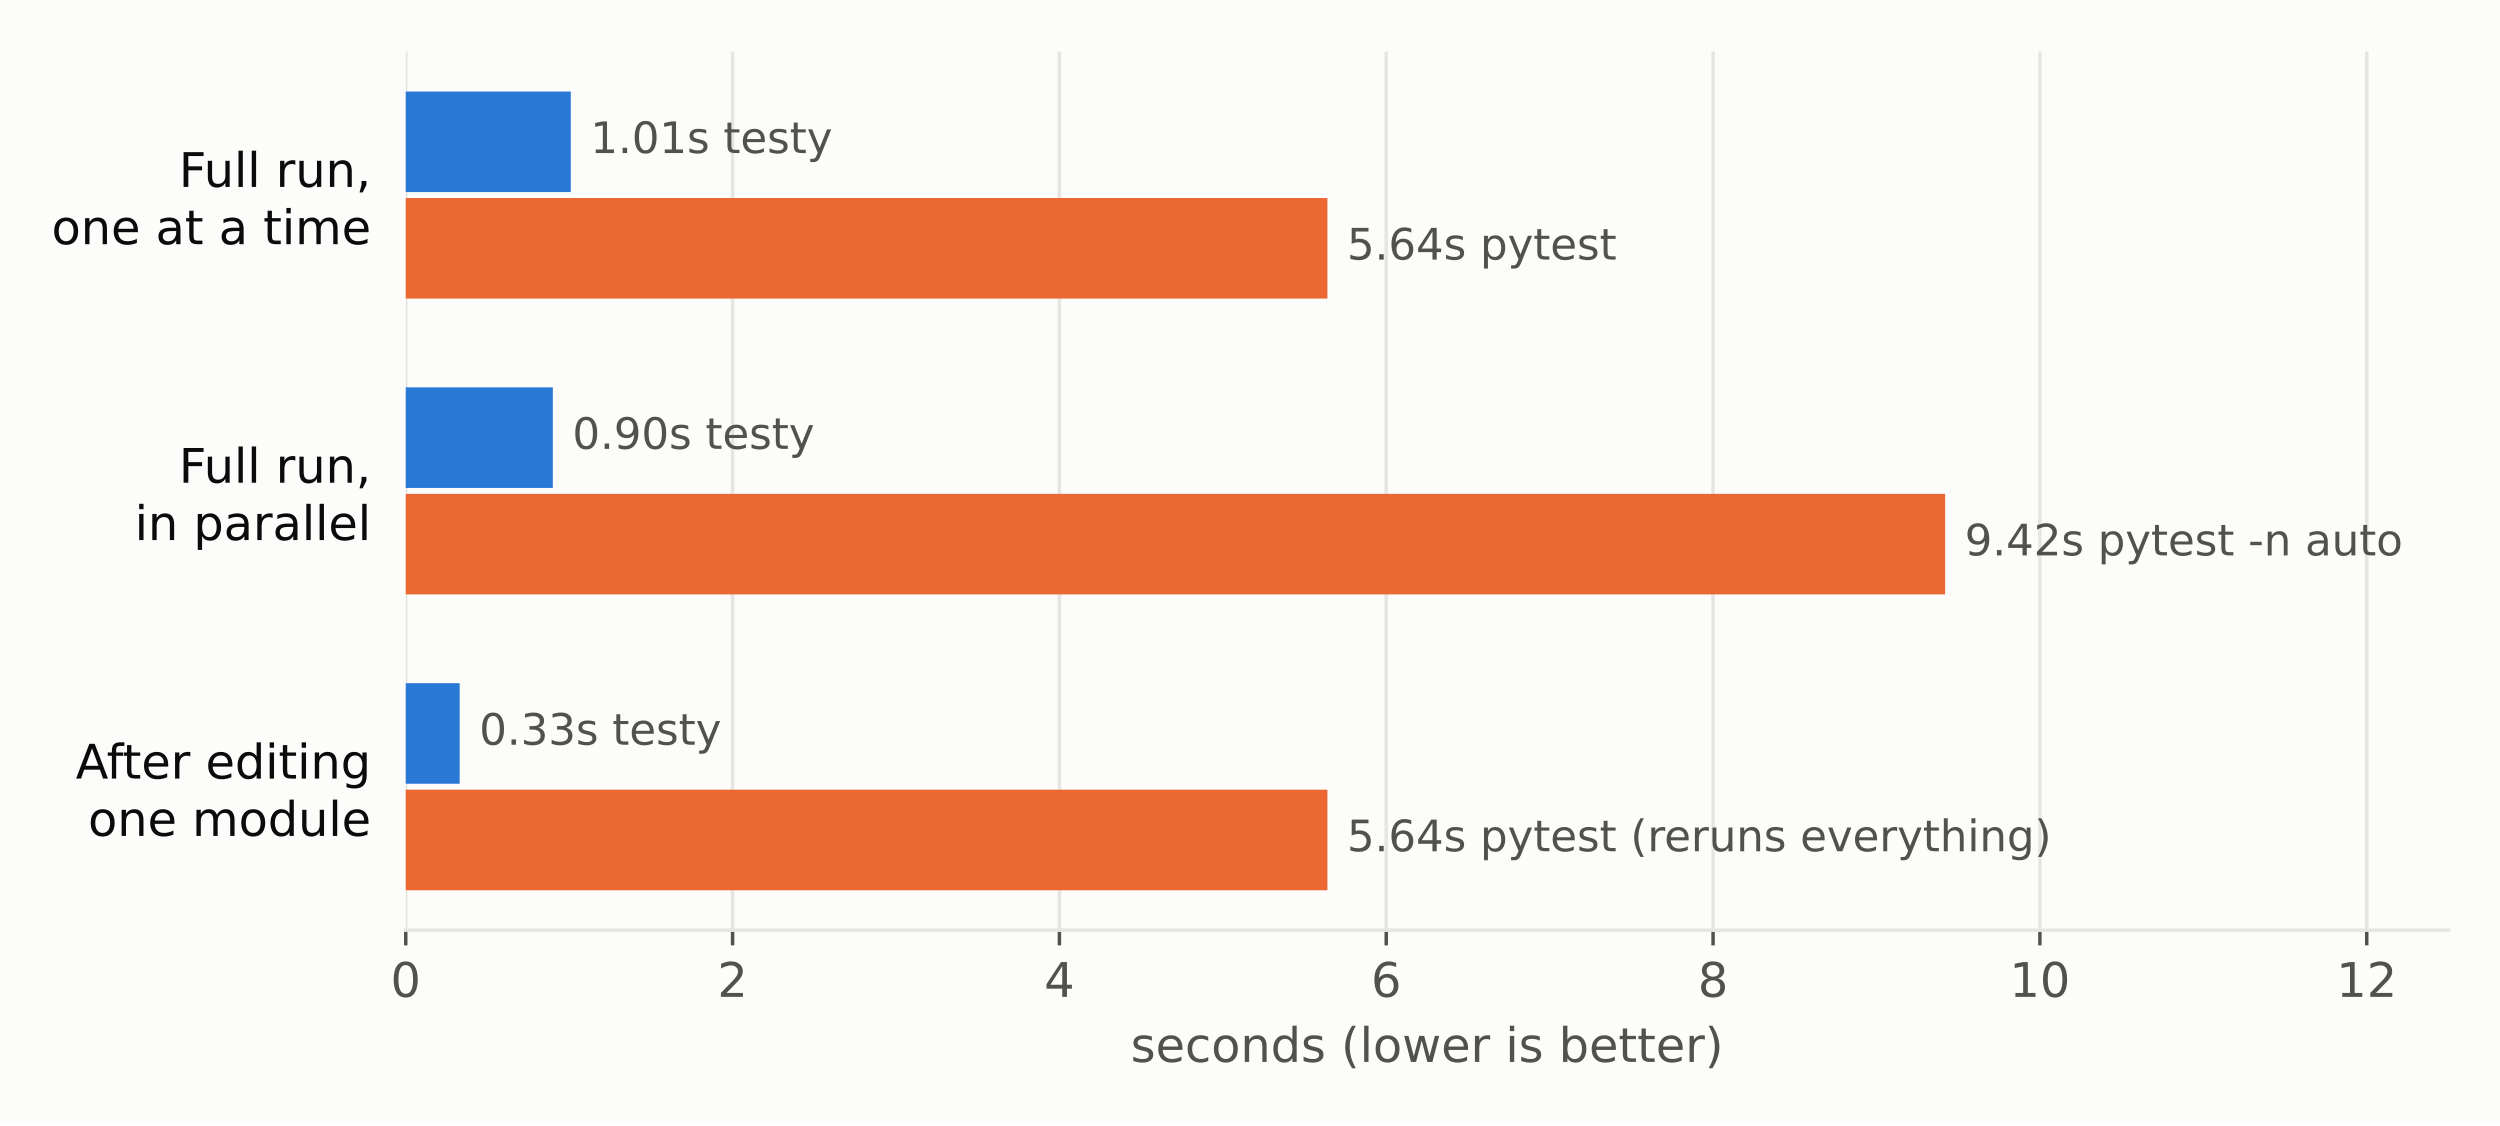
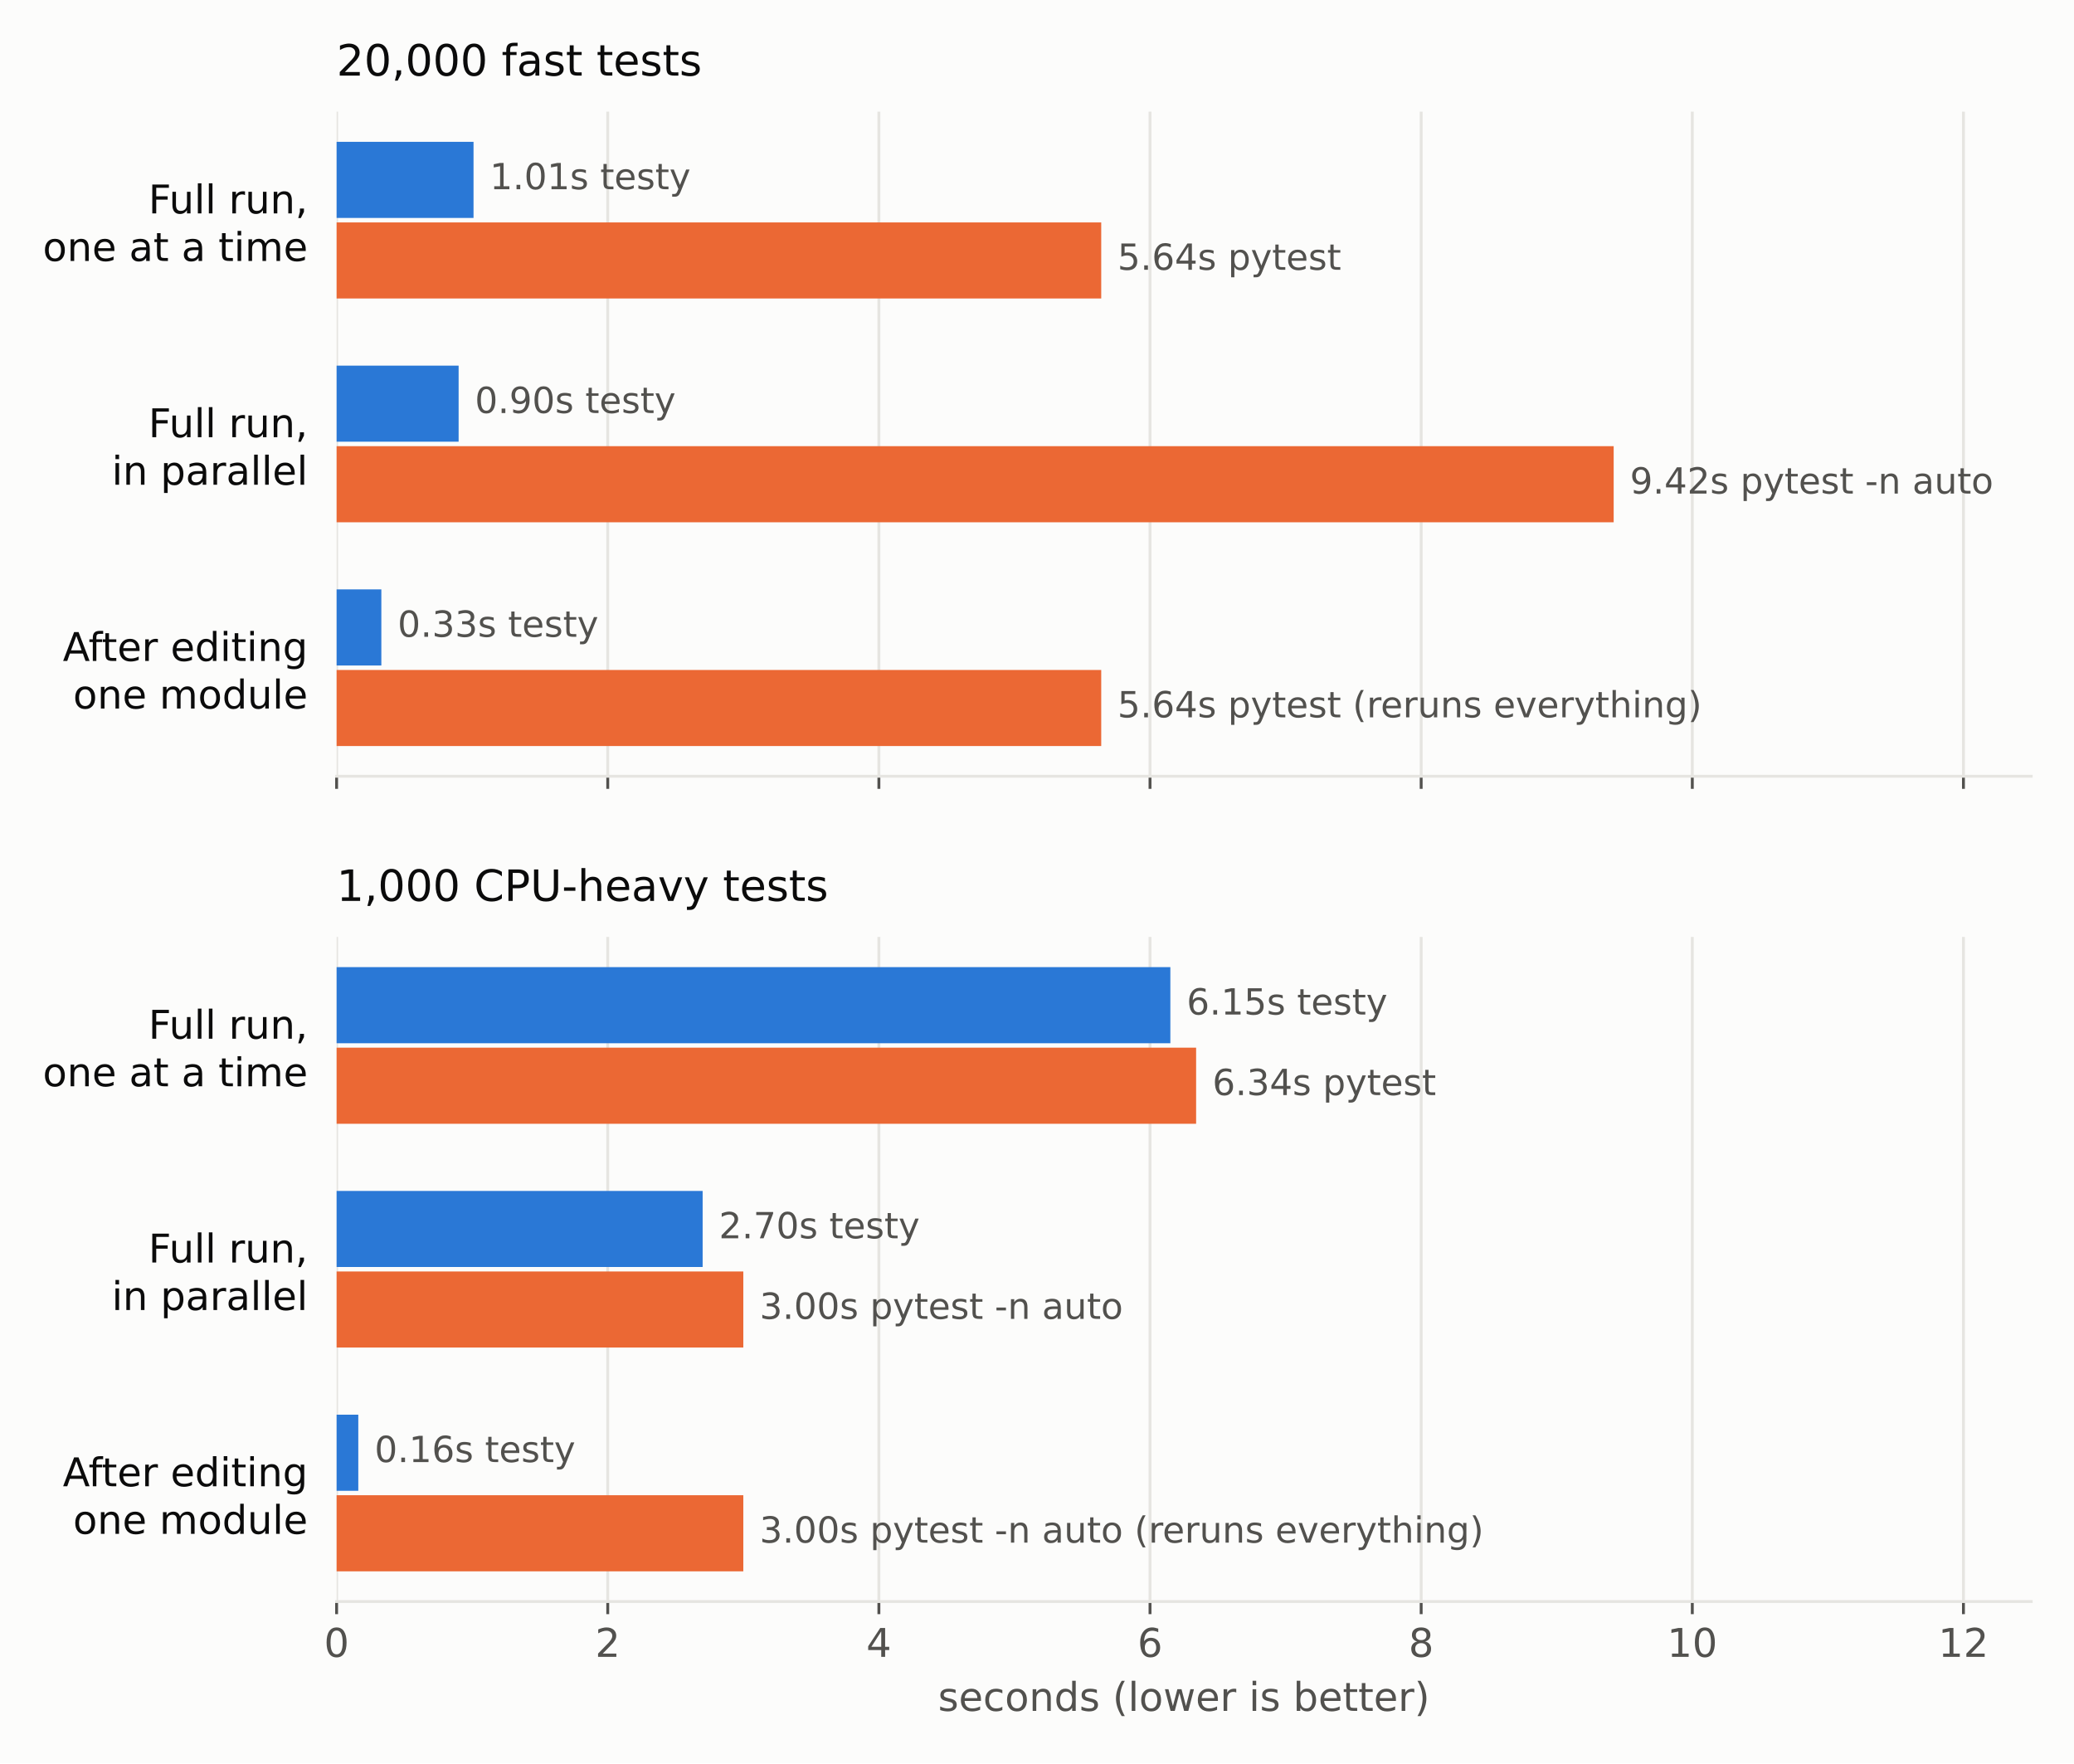
- <svg xmlns="http://www.w3.org/2000/svg" xmlns:xlink="http://www.w3.org/1999/xlink" width="576pt" height="259.2pt" viewBox="0 0 576 259.2" version="1.1">
+ <svg xmlns="http://www.w3.org/2000/svg" xmlns:xlink="http://www.w3.org/1999/xlink" width="576pt" height="489.6pt" viewBox="0 0 576 489.6" version="1.1">
  <defs>
    <style type="text/css">*{stroke-linejoin: round; stroke-linecap: butt}</style>
  </defs>
  <g id="figure_1">
    <g id="patch_1">
-       <path d="M 0 259.2  L 576 259.2  L 576 0  L 0 0  z " style="fill: #fcfcfb" />
+       <path d="M 0 489.6  L 576 489.6  L 576 0  L 0 0  z " style="fill: #fcfcfb" />
    </g>
    <g id="axes_1">
      <g id="patch_2">
-         <path d="M 93.484 214.319  L 564.12 214.319  L 564.12 11.88  L 93.484 11.88  z " style="fill: #fcfcfb" />
+         <path d="M 93.484 215.55  L 564.12 215.55  L 564.12 30.998  L 93.484 30.998  z " style="fill: #fcfcfb" />
      </g>
      <g id="matplotlib.axis_1">
        <g id="xtick_1">
          <g id="line2d_1">
-             <path d="M 93.484 214.319  L 93.484 11.88  " clip-path="url(#p03f38c679a)" style="fill: none; stroke: #e6e5e1; stroke-width: 0.8; stroke-linecap: square" />
+             <path d="M 93.484 215.55  L 93.484 30.998  " clip-path="url(#pca1f3cc551)" style="fill: none; stroke: #e6e5e1; stroke-width: 0.8; stroke-linecap: square" />
          </g>
          <g id="line2d_2">
            <defs>
-               <path id="m126271c0c3" d="M 0 0  L 0 3.5  " style="stroke: #52514e; stroke-width: 0.8" />
+               <path id="m3e92bf2416" d="M 0 0  L 0 3.5  " style="stroke: #52514e; stroke-width: 0.8" />
            </defs>
            <g>
-               <use xlink:href="#m126271c0c3" x="93.484" y="214.319" style="fill: #52514e; stroke: #52514e; stroke-width: 0.8" />
-             </g>
-           </g>
-           <g id="text_1">
-             <text style="font-size: 11px; font-family: 'DejaVu Sans', 'Bitstream Vera Sans', 'Computer Modern Sans Serif', 'Lucida Grande', 'Verdana', 'Geneva', 'Lucid', 'Arial', 'Helvetica', 'Avant Garde', sans-serif; text-anchor: middle; fill: #52514e" x="93.484" y="229.677" transform="rotate(-0 93.48375 229.6766)">0</text>
+               <use xlink:href="#m3e92bf2416" x="93.484" y="215.55" style="fill: #52514e; stroke: #52514e; stroke-width: 0.8" />
+             </g>
          </g>
        </g>
        <g id="xtick_2">
          <g id="line2d_3">
-             <path d="M 168.786 214.319  L 168.786 11.88  " clip-path="url(#p03f38c679a)" style="fill: none; stroke: #e6e5e1; stroke-width: 0.8; stroke-linecap: square" />
+             <path d="M 168.786 215.55  L 168.786 30.998  " clip-path="url(#pca1f3cc551)" style="fill: none; stroke: #e6e5e1; stroke-width: 0.8; stroke-linecap: square" />
          </g>
          <g id="line2d_4">
            <g>
-               <use xlink:href="#m126271c0c3" x="168.786" y="214.319" style="fill: #52514e; stroke: #52514e; stroke-width: 0.8" />
-             </g>
-           </g>
-           <g id="text_2">
-             <text style="font-size: 11px; font-family: 'DejaVu Sans', 'Bitstream Vera Sans', 'Computer Modern Sans Serif', 'Lucida Grande', 'Verdana', 'Geneva', 'Lucid', 'Arial', 'Helvetica', 'Avant Garde', sans-serif; text-anchor: middle; fill: #52514e" x="168.786" y="229.677" transform="rotate(-0 168.7856 229.6766)">2</text>
+               <use xlink:href="#m3e92bf2416" x="168.786" y="215.55" style="fill: #52514e; stroke: #52514e; stroke-width: 0.8" />
+             </g>
          </g>
        </g>
        <g id="xtick_3">
          <g id="line2d_5">
-             <path d="M 244.087 214.319  L 244.087 11.88  " clip-path="url(#p03f38c679a)" style="fill: none; stroke: #e6e5e1; stroke-width: 0.8; stroke-linecap: square" />
+             <path d="M 244.087 215.55  L 244.087 30.998  " clip-path="url(#pca1f3cc551)" style="fill: none; stroke: #e6e5e1; stroke-width: 0.8; stroke-linecap: square" />
          </g>
          <g id="line2d_6">
            <g>
-               <use xlink:href="#m126271c0c3" x="244.087" y="214.319" style="fill: #52514e; stroke: #52514e; stroke-width: 0.8" />
-             </g>
-           </g>
-           <g id="text_3">
-             <text style="font-size: 11px; font-family: 'DejaVu Sans', 'Bitstream Vera Sans', 'Computer Modern Sans Serif', 'Lucida Grande', 'Verdana', 'Geneva', 'Lucid', 'Arial', 'Helvetica', 'Avant Garde', sans-serif; text-anchor: middle; fill: #52514e" x="244.087" y="229.677" transform="rotate(-0 244.0873 229.6766)">4</text>
+               <use xlink:href="#m3e92bf2416" x="244.087" y="215.55" style="fill: #52514e; stroke: #52514e; stroke-width: 0.8" />
+             </g>
          </g>
        </g>
        <g id="xtick_4">
          <g id="line2d_7">
-             <path d="M 319.389 214.319  L 319.389 11.88  " clip-path="url(#p03f38c679a)" style="fill: none; stroke: #e6e5e1; stroke-width: 0.8; stroke-linecap: square" />
+             <path d="M 319.389 215.55  L 319.389 30.998  " clip-path="url(#pca1f3cc551)" style="fill: none; stroke: #e6e5e1; stroke-width: 0.8; stroke-linecap: square" />
          </g>
          <g id="line2d_8">
            <g>
-               <use xlink:href="#m126271c0c3" x="319.389" y="214.319" style="fill: #52514e; stroke: #52514e; stroke-width: 0.8" />
-             </g>
-           </g>
-           <g id="text_4">
-             <text style="font-size: 11px; font-family: 'DejaVu Sans', 'Bitstream Vera Sans', 'Computer Modern Sans Serif', 'Lucida Grande', 'Verdana', 'Geneva', 'Lucid', 'Arial', 'Helvetica', 'Avant Garde', sans-serif; text-anchor: middle; fill: #52514e" x="319.389" y="229.677" transform="rotate(-0 319.3891 229.6766)">6</text>
+               <use xlink:href="#m3e92bf2416" x="319.389" y="215.55" style="fill: #52514e; stroke: #52514e; stroke-width: 0.8" />
+             </g>
          </g>
        </g>
        <g id="xtick_5">
          <g id="line2d_9">
-             <path d="M 394.691 214.319  L 394.691 11.88  " clip-path="url(#p03f38c679a)" style="fill: none; stroke: #e6e5e1; stroke-width: 0.8; stroke-linecap: square" />
+             <path d="M 394.691 215.55  L 394.691 30.998  " clip-path="url(#pca1f3cc551)" style="fill: none; stroke: #e6e5e1; stroke-width: 0.8; stroke-linecap: square" />
          </g>
          <g id="line2d_10">
            <g>
-               <use xlink:href="#m126271c0c3" x="394.691" y="214.319" style="fill: #52514e; stroke: #52514e; stroke-width: 0.8" />
-             </g>
-           </g>
-           <g id="text_5">
-             <text style="font-size: 11px; font-family: 'DejaVu Sans', 'Bitstream Vera Sans', 'Computer Modern Sans Serif', 'Lucida Grande', 'Verdana', 'Geneva', 'Lucid', 'Arial', 'Helvetica', 'Avant Garde', sans-serif; text-anchor: middle; fill: #52514e" x="394.691" y="229.677" transform="rotate(-0 394.6909 229.6766)">8</text>
+               <use xlink:href="#m3e92bf2416" x="394.691" y="215.55" style="fill: #52514e; stroke: #52514e; stroke-width: 0.8" />
+             </g>
          </g>
        </g>
        <g id="xtick_6">
          <g id="line2d_11">
-             <path d="M 469.993 214.319  L 469.993 11.88  " clip-path="url(#p03f38c679a)" style="fill: none; stroke: #e6e5e1; stroke-width: 0.8; stroke-linecap: square" />
+             <path d="M 469.993 215.55  L 469.993 30.998  " clip-path="url(#pca1f3cc551)" style="fill: none; stroke: #e6e5e1; stroke-width: 0.8; stroke-linecap: square" />
          </g>
          <g id="line2d_12">
            <g>
-               <use xlink:href="#m126271c0c3" x="469.993" y="214.319" style="fill: #52514e; stroke: #52514e; stroke-width: 0.8" />
-             </g>
-           </g>
-           <g id="text_6">
-             <text style="font-size: 11px; font-family: 'DejaVu Sans', 'Bitstream Vera Sans', 'Computer Modern Sans Serif', 'Lucida Grande', 'Verdana', 'Geneva', 'Lucid', 'Arial', 'Helvetica', 'Avant Garde', sans-serif; text-anchor: middle; fill: #52514e" x="469.993" y="229.677" transform="rotate(-0 469.9928 229.6766)">10</text>
+               <use xlink:href="#m3e92bf2416" x="469.993" y="215.55" style="fill: #52514e; stroke: #52514e; stroke-width: 0.8" />
+             </g>
          </g>
        </g>
        <g id="xtick_7">
          <g id="line2d_13">
-             <path d="M 545.295 214.319  L 545.295 11.88  " clip-path="url(#p03f38c679a)" style="fill: none; stroke: #e6e5e1; stroke-width: 0.8; stroke-linecap: square" />
+             <path d="M 545.295 215.55  L 545.295 30.998  " clip-path="url(#pca1f3cc551)" style="fill: none; stroke: #e6e5e1; stroke-width: 0.8; stroke-linecap: square" />
          </g>
          <g id="line2d_14">
            <g>
-               <use xlink:href="#m126271c0c3" x="545.295" y="214.319" style="fill: #52514e; stroke: #52514e; stroke-width: 0.8" />
-             </g>
-           </g>
-           <g id="text_7">
-             <text style="font-size: 11px; font-family: 'DejaVu Sans', 'Bitstream Vera Sans', 'Computer Modern Sans Serif', 'Lucida Grande', 'Verdana', 'Geneva', 'Lucid', 'Arial', 'Helvetica', 'Avant Garde', sans-serif; text-anchor: middle; fill: #52514e" x="545.295" y="229.677" transform="rotate(-0 545.2945 229.6766)">12</text>
-           </g>
-         </g>
-         <g id="text_8">
-           <text style="font-size: 11px; font-family: 'DejaVu Sans', 'Bitstream Vera Sans', 'Computer Modern Sans Serif', 'Lucida Grande', 'Verdana', 'Geneva', 'Lucid', 'Arial', 'Helvetica', 'Avant Garde', sans-serif; text-anchor: middle; fill: #52514e" x="328.802" y="244.677" transform="rotate(-0 328.8019 244.6774)">seconds (lower is better)</text>
+               <use xlink:href="#m3e92bf2416" x="545.295" y="215.55" style="fill: #52514e; stroke: #52514e; stroke-width: 0.8" />
+             </g>
+           </g>
        </g>
      </g>
      <g id="matplotlib.axis_2">
        <g id="ytick_1">
          <g id="line2d_15" />
-           <g id="text_9">
-             <text style="font-size: 11px; font-family: 'DejaVu Sans', 'Bitstream Vera Sans', 'Computer Modern Sans Serif', 'Lucida Grande', 'Verdana', 'Geneva', 'Lucid', 'Arial', 'Helvetica', 'Avant Garde', sans-serif; fill: #0b0b0b" transform="translate(41.21906 43.06642)">Full run,</text>
-             <text style="font-size: 11px; font-family: 'DejaVu Sans', 'Bitstream Vera Sans', 'Computer Modern Sans Serif', 'Lucida Grande', 'Verdana', 'Geneva', 'Lucid', 'Arial', 'Helvetica', 'Avant Garde', sans-serif; fill: #0b0b0b" transform="translate(11.88 56.26942)">one at a time</text>
+           <g id="text_1">
+             <text style="font-size: 11px; font-family: 'DejaVu Sans', 'Bitstream Vera Sans', 'Computer Modern Sans Serif', 'Lucida Grande', 'Verdana', 'Geneva', 'Lucid', 'Arial', 'Helvetica', 'Avant Garde', sans-serif; fill: #0b0b0b" transform="translate(41.21906 59.26349)">Full run,</text>
+             <text style="font-size: 11px; font-family: 'DejaVu Sans', 'Bitstream Vera Sans', 'Computer Modern Sans Serif', 'Lucida Grande', 'Verdana', 'Geneva', 'Lucid', 'Arial', 'Helvetica', 'Avant Garde', sans-serif; fill: #0b0b0b" transform="translate(11.88 72.4665)">one at a time</text>
          </g>
        </g>
        <g id="ytick_2">
          <g id="line2d_16" />
-           <g id="text_10">
-             <text style="font-size: 11px; font-family: 'DejaVu Sans', 'Bitstream Vera Sans', 'Computer Modern Sans Serif', 'Lucida Grande', 'Verdana', 'Geneva', 'Lucid', 'Arial', 'Helvetica', 'Avant Garde', sans-serif; fill: #0b0b0b" transform="translate(41.21906 111.2277)">Full run,</text>
-             <text style="font-size: 11px; font-family: 'DejaVu Sans', 'Bitstream Vera Sans', 'Computer Modern Sans Serif', 'Lucida Grande', 'Verdana', 'Geneva', 'Lucid', 'Arial', 'Helvetica', 'Avant Garde', sans-serif; fill: #0b0b0b" transform="translate(31.03719 124.4308)">in parallel</text>
+           <g id="text_2">
+             <text style="font-size: 11px; font-family: 'DejaVu Sans', 'Bitstream Vera Sans', 'Computer Modern Sans Serif', 'Lucida Grande', 'Verdana', 'Geneva', 'Lucid', 'Arial', 'Helvetica', 'Avant Garde', sans-serif; fill: #0b0b0b" transform="translate(41.21906 121.402)">Full run,</text>
+             <text style="font-size: 11px; font-family: 'DejaVu Sans', 'Bitstream Vera Sans', 'Computer Modern Sans Serif', 'Lucida Grande', 'Verdana', 'Geneva', 'Lucid', 'Arial', 'Helvetica', 'Avant Garde', sans-serif; fill: #0b0b0b" transform="translate(31.03719 134.605)">in parallel</text>
          </g>
        </g>
        <g id="ytick_3">
          <g id="line2d_17" />
+           <g id="text_3">
+             <text style="font-size: 11px; font-family: 'DejaVu Sans', 'Bitstream Vera Sans', 'Computer Modern Sans Serif', 'Lucida Grande', 'Verdana', 'Geneva', 'Lucid', 'Arial', 'Helvetica', 'Avant Garde', sans-serif; fill: #0b0b0b" transform="translate(17.44187 183.5406)">After editing</text>
+             <text style="font-size: 11px; font-family: 'DejaVu Sans', 'Bitstream Vera Sans', 'Computer Modern Sans Serif', 'Lucida Grande', 'Verdana', 'Geneva', 'Lucid', 'Arial', 'Helvetica', 'Avant Garde', sans-serif; fill: #0b0b0b" transform="translate(20.29328 196.7436)">one module</text>
+           </g>
+         </g>
+       </g>
+       <g id="patch_3">
+         <path d="M 93.484 39.387  L 131.511 39.387  L 131.511 60.514  L 93.484 60.514  z " clip-path="url(#pca1f3cc551)" style="fill: #2a78d6" />
+       </g>
+       <g id="patch_4">
+         <path d="M 93.484 61.757  L 305.835 61.757  L 305.835 82.884  L 93.484 82.884  z " clip-path="url(#pca1f3cc551)" style="fill: #eb6834" />
+       </g>
+       <g id="patch_5">
+         <path d="M 93.484 101.525  L 127.37 101.525  L 127.37 122.652  L 93.484 122.652  z " clip-path="url(#pca1f3cc551)" style="fill: #2a78d6" />
+       </g>
+       <g id="patch_6">
+         <path d="M 93.484 123.895  L 448.155 123.895  L 448.155 145.022  L 93.484 145.022  z " clip-path="url(#pca1f3cc551)" style="fill: #eb6834" />
+       </g>
+       <g id="patch_7">
+         <path d="M 93.484 163.664  L 105.909 163.664  L 105.909 184.791  L 93.484 184.791  z " clip-path="url(#pca1f3cc551)" style="fill: #2a78d6" />
+       </g>
+       <g id="patch_8">
+         <path d="M 93.484 186.034  L 305.835 186.034  L 305.835 207.161  L 93.484 207.161  z " clip-path="url(#pca1f3cc551)" style="fill: #eb6834" />
+       </g>
+       <g id="patch_9">
+         <path d="M 93.484 215.55  L 564.12 215.55  " style="fill: none; stroke: #e6e5e1; stroke-width: 0.8; stroke-linejoin: miter; stroke-linecap: square" />
+       </g>
+       <g id="text_4">
+         <text style="font-size: 10px; font-family: 'DejaVu Sans', 'Bitstream Vera Sans', 'Computer Modern Sans Serif', 'Lucida Grande', 'Verdana', 'Geneva', 'Lucid', 'Arial', 'Helvetica', 'Avant Garde', sans-serif; text-anchor: start; fill: #52514e" x="136.029" y="52.548" transform="rotate(-0 136.0293 52.54803)">1.01s  testy</text>
+       </g>
+       <g id="text_5">
+         <text style="font-size: 10px; font-family: 'DejaVu Sans', 'Bitstream Vera Sans', 'Computer Modern Sans Serif', 'Lucida Grande', 'Verdana', 'Geneva', 'Lucid', 'Arial', 'Helvetica', 'Avant Garde', sans-serif; text-anchor: start; fill: #52514e" x="310.353" y="74.918" transform="rotate(-0 310.3529 74.91791)">5.64s  pytest</text>
+       </g>
+       <g id="text_6">
+         <text style="font-size: 10px; font-family: 'DejaVu Sans', 'Bitstream Vera Sans', 'Computer Modern Sans Serif', 'Lucida Grande', 'Verdana', 'Geneva', 'Lucid', 'Arial', 'Helvetica', 'Avant Garde', sans-serif; text-anchor: start; fill: #52514e" x="131.888" y="114.687" transform="rotate(-0 131.8877 114.6866)">0.90s  testy</text>
+       </g>
+       <g id="text_7">
+         <text style="font-size: 10px; font-family: 'DejaVu Sans', 'Bitstream Vera Sans', 'Computer Modern Sans Serif', 'Lucida Grande', 'Verdana', 'Geneva', 'Lucid', 'Arial', 'Helvetica', 'Avant Garde', sans-serif; text-anchor: start; fill: #52514e" x="452.673" y="137.056" transform="rotate(-0 452.6733 137.0564)">9.42s  pytest -n auto</text>
+       </g>
+       <g id="text_8">
+         <text style="font-size: 10px; font-family: 'DejaVu Sans', 'Bitstream Vera Sans', 'Computer Modern Sans Serif', 'Lucida Grande', 'Verdana', 'Geneva', 'Lucid', 'Arial', 'Helvetica', 'Avant Garde', sans-serif; text-anchor: start; fill: #52514e" x="110.427" y="176.825" transform="rotate(-0 110.4267 176.8251)">0.33s  testy</text>
+       </g>
+       <g id="text_9">
+         <text style="font-size: 10px; font-family: 'DejaVu Sans', 'Bitstream Vera Sans', 'Computer Modern Sans Serif', 'Lucida Grande', 'Verdana', 'Geneva', 'Lucid', 'Arial', 'Helvetica', 'Avant Garde', sans-serif; text-anchor: start; fill: #52514e" x="310.353" y="199.195" transform="rotate(-0 310.3529 199.1954)">5.64s  pytest (reruns everything)</text>
+       </g>
+       <g id="text_10">
+         <text style="font-size: 12px; font-family: 'DejaVu Sans', 'Bitstream Vera Sans', 'Computer Modern Sans Serif', 'Lucida Grande', 'Verdana', 'Geneva', 'Lucid', 'Arial', 'Helvetica', 'Avant Garde', sans-serif; text-anchor: start; fill: #0b0b0b" x="93.484" y="20.998" transform="rotate(-0 93.48375 20.99813)">20,000 fast tests</text>
+       </g>
+     </g>
+     <g id="axes_2">
+       <g id="patch_10">
+         <path d="M 93.484 444.719  L 564.12 444.719  L 564.12 260.168  L 93.484 260.168  z " style="fill: #fcfcfb" />
+       </g>
+       <g id="matplotlib.axis_3">
+         <g id="xtick_8">
+           <g id="line2d_18">
+             <path d="M 93.484 444.719  L 93.484 260.168  " clip-path="url(#pe687fc8484)" style="fill: none; stroke: #e6e5e1; stroke-width: 0.8; stroke-linecap: square" />
+           </g>
+           <g id="line2d_19">
+             <g>
+               <use xlink:href="#m3e92bf2416" x="93.484" y="444.719" style="fill: #52514e; stroke: #52514e; stroke-width: 0.8" />
+             </g>
+           </g>
          <g id="text_11">
-             <text style="font-size: 11px; font-family: 'DejaVu Sans', 'Bitstream Vera Sans', 'Computer Modern Sans Serif', 'Lucida Grande', 'Verdana', 'Geneva', 'Lucid', 'Arial', 'Helvetica', 'Avant Garde', sans-serif; fill: #0b0b0b" transform="translate(17.44187 179.3891)">After editing</text>
-             <text style="font-size: 11px; font-family: 'DejaVu Sans', 'Bitstream Vera Sans', 'Computer Modern Sans Serif', 'Lucida Grande', 'Verdana', 'Geneva', 'Lucid', 'Arial', 'Helvetica', 'Avant Garde', sans-serif; fill: #0b0b0b" transform="translate(20.29328 192.5921)">one module</text>
-           </g>
-         </g>
-       </g>
-       <g id="patch_3">
-         <path d="M 93.484 21.082  L 131.511 21.082  L 131.511 44.257  L 93.484 44.257  z " clip-path="url(#p03f38c679a)" style="fill: #2a78d6" />
-       </g>
-       <g id="patch_4">
-         <path d="M 93.484 45.62  L 305.835 45.62  L 305.835 68.795  L 93.484 68.795  z " clip-path="url(#p03f38c679a)" style="fill: #eb6834" />
-       </g>
-       <g id="patch_5">
-         <path d="M 93.484 89.243  L 127.37 89.243  L 127.37 112.418  L 93.484 112.418  z " clip-path="url(#p03f38c679a)" style="fill: #2a78d6" />
-       </g>
-       <g id="patch_6">
-         <path d="M 93.484 113.781  L 448.155 113.781  L 448.155 136.956  L 93.484 136.956  z " clip-path="url(#p03f38c679a)" style="fill: #eb6834" />
-       </g>
-       <g id="patch_7">
-         <path d="M 93.484 157.404  L 105.909 157.404  L 105.909 180.579  L 93.484 180.579  z " clip-path="url(#p03f38c679a)" style="fill: #2a78d6" />
-       </g>
-       <g id="patch_8">
-         <path d="M 93.484 181.943  L 305.835 181.943  L 305.835 205.117  L 93.484 205.117  z " clip-path="url(#p03f38c679a)" style="fill: #eb6834" />
-       </g>
-       <g id="patch_9">
-         <path d="M 93.484 214.319  L 564.12 214.319  " style="fill: none; stroke: #e6e5e1; stroke-width: 0.8; stroke-linejoin: miter; stroke-linecap: square" />
-       </g>
-       <g id="text_12">
-         <text style="font-size: 10px; font-family: 'DejaVu Sans', 'Bitstream Vera Sans', 'Computer Modern Sans Serif', 'Lucida Grande', 'Verdana', 'Geneva', 'Lucid', 'Arial', 'Helvetica', 'Avant Garde', sans-serif; text-anchor: start; fill: #52514e" x="136.029" y="35.267" transform="rotate(-0 136.0293 35.26686)">1.01s  testy</text>
-       </g>
-       <g id="text_13">
-         <text style="font-size: 10px; font-family: 'DejaVu Sans', 'Bitstream Vera Sans', 'Computer Modern Sans Serif', 'Lucida Grande', 'Verdana', 'Geneva', 'Lucid', 'Arial', 'Helvetica', 'Avant Garde', sans-serif; text-anchor: start; fill: #52514e" x="310.353" y="59.805" transform="rotate(-0 310.3529 59.80494)">5.64s  pytest</text>
-       </g>
-       <g id="text_14">
-         <text style="font-size: 10px; font-family: 'DejaVu Sans', 'Bitstream Vera Sans', 'Computer Modern Sans Serif', 'Lucida Grande', 'Verdana', 'Geneva', 'Lucid', 'Arial', 'Helvetica', 'Avant Garde', sans-serif; text-anchor: start; fill: #52514e" x="131.888" y="103.428" transform="rotate(-0 131.8877 103.4282)">0.90s  testy</text>
-       </g>
-       <g id="text_15">
-         <text style="font-size: 10px; font-family: 'DejaVu Sans', 'Bitstream Vera Sans', 'Computer Modern Sans Serif', 'Lucida Grande', 'Verdana', 'Geneva', 'Lucid', 'Arial', 'Helvetica', 'Avant Garde', sans-serif; text-anchor: start; fill: #52514e" x="452.673" y="127.966" transform="rotate(-0 452.6733 127.9663)">9.42s  pytest -n auto</text>
-       </g>
-       <g id="text_16">
-         <text style="font-size: 10px; font-family: 'DejaVu Sans', 'Bitstream Vera Sans', 'Computer Modern Sans Serif', 'Lucida Grande', 'Verdana', 'Geneva', 'Lucid', 'Arial', 'Helvetica', 'Avant Garde', sans-serif; text-anchor: start; fill: #52514e" x="110.427" y="171.59" transform="rotate(-0 110.4267 171.5895)">0.33s  testy</text>
-       </g>
-       <g id="text_17">
-         <text style="font-size: 10px; font-family: 'DejaVu Sans', 'Bitstream Vera Sans', 'Computer Modern Sans Serif', 'Lucida Grande', 'Verdana', 'Geneva', 'Lucid', 'Arial', 'Helvetica', 'Avant Garde', sans-serif; text-anchor: start; fill: #52514e" x="310.353" y="196.128" transform="rotate(-0 310.3529 196.128)">5.64s  pytest (reruns everything)</text>
+             <text style="font-size: 11px; font-family: 'DejaVu Sans', 'Bitstream Vera Sans', 'Computer Modern Sans Serif', 'Lucida Grande', 'Verdana', 'Geneva', 'Lucid', 'Arial', 'Helvetica', 'Avant Garde', sans-serif; text-anchor: middle; fill: #52514e" x="93.484" y="460.077" transform="rotate(-0 93.48375 460.0766)">0</text>
+           </g>
+         </g>
+         <g id="xtick_9">
+           <g id="line2d_20">
+             <path d="M 168.786 444.719  L 168.786 260.168  " clip-path="url(#pe687fc8484)" style="fill: none; stroke: #e6e5e1; stroke-width: 0.8; stroke-linecap: square" />
+           </g>
+           <g id="line2d_21">
+             <g>
+               <use xlink:href="#m3e92bf2416" x="168.786" y="444.719" style="fill: #52514e; stroke: #52514e; stroke-width: 0.8" />
+             </g>
+           </g>
+           <g id="text_12">
+             <text style="font-size: 11px; font-family: 'DejaVu Sans', 'Bitstream Vera Sans', 'Computer Modern Sans Serif', 'Lucida Grande', 'Verdana', 'Geneva', 'Lucid', 'Arial', 'Helvetica', 'Avant Garde', sans-serif; text-anchor: middle; fill: #52514e" x="168.786" y="460.077" transform="rotate(-0 168.7856 460.0766)">2</text>
+           </g>
+         </g>
+         <g id="xtick_10">
+           <g id="line2d_22">
+             <path d="M 244.087 444.719  L 244.087 260.168  " clip-path="url(#pe687fc8484)" style="fill: none; stroke: #e6e5e1; stroke-width: 0.8; stroke-linecap: square" />
+           </g>
+           <g id="line2d_23">
+             <g>
+               <use xlink:href="#m3e92bf2416" x="244.087" y="444.719" style="fill: #52514e; stroke: #52514e; stroke-width: 0.8" />
+             </g>
+           </g>
+           <g id="text_13">
+             <text style="font-size: 11px; font-family: 'DejaVu Sans', 'Bitstream Vera Sans', 'Computer Modern Sans Serif', 'Lucida Grande', 'Verdana', 'Geneva', 'Lucid', 'Arial', 'Helvetica', 'Avant Garde', sans-serif; text-anchor: middle; fill: #52514e" x="244.087" y="460.077" transform="rotate(-0 244.0873 460.0766)">4</text>
+           </g>
+         </g>
+         <g id="xtick_11">
+           <g id="line2d_24">
+             <path d="M 319.389 444.719  L 319.389 260.168  " clip-path="url(#pe687fc8484)" style="fill: none; stroke: #e6e5e1; stroke-width: 0.8; stroke-linecap: square" />
+           </g>
+           <g id="line2d_25">
+             <g>
+               <use xlink:href="#m3e92bf2416" x="319.389" y="444.719" style="fill: #52514e; stroke: #52514e; stroke-width: 0.8" />
+             </g>
+           </g>
+           <g id="text_14">
+             <text style="font-size: 11px; font-family: 'DejaVu Sans', 'Bitstream Vera Sans', 'Computer Modern Sans Serif', 'Lucida Grande', 'Verdana', 'Geneva', 'Lucid', 'Arial', 'Helvetica', 'Avant Garde', sans-serif; text-anchor: middle; fill: #52514e" x="319.389" y="460.077" transform="rotate(-0 319.3891 460.0766)">6</text>
+           </g>
+         </g>
+         <g id="xtick_12">
+           <g id="line2d_26">
+             <path d="M 394.691 444.719  L 394.691 260.168  " clip-path="url(#pe687fc8484)" style="fill: none; stroke: #e6e5e1; stroke-width: 0.8; stroke-linecap: square" />
+           </g>
+           <g id="line2d_27">
+             <g>
+               <use xlink:href="#m3e92bf2416" x="394.691" y="444.719" style="fill: #52514e; stroke: #52514e; stroke-width: 0.8" />
+             </g>
+           </g>
+           <g id="text_15">
+             <text style="font-size: 11px; font-family: 'DejaVu Sans', 'Bitstream Vera Sans', 'Computer Modern Sans Serif', 'Lucida Grande', 'Verdana', 'Geneva', 'Lucid', 'Arial', 'Helvetica', 'Avant Garde', sans-serif; text-anchor: middle; fill: #52514e" x="394.691" y="460.077" transform="rotate(-0 394.6909 460.0766)">8</text>
+           </g>
+         </g>
+         <g id="xtick_13">
+           <g id="line2d_28">
+             <path d="M 469.993 444.719  L 469.993 260.168  " clip-path="url(#pe687fc8484)" style="fill: none; stroke: #e6e5e1; stroke-width: 0.8; stroke-linecap: square" />
+           </g>
+           <g id="line2d_29">
+             <g>
+               <use xlink:href="#m3e92bf2416" x="469.993" y="444.719" style="fill: #52514e; stroke: #52514e; stroke-width: 0.8" />
+             </g>
+           </g>
+           <g id="text_16">
+             <text style="font-size: 11px; font-family: 'DejaVu Sans', 'Bitstream Vera Sans', 'Computer Modern Sans Serif', 'Lucida Grande', 'Verdana', 'Geneva', 'Lucid', 'Arial', 'Helvetica', 'Avant Garde', sans-serif; text-anchor: middle; fill: #52514e" x="469.993" y="460.077" transform="rotate(-0 469.9928 460.0766)">10</text>
+           </g>
+         </g>
+         <g id="xtick_14">
+           <g id="line2d_30">
+             <path d="M 545.295 444.719  L 545.295 260.168  " clip-path="url(#pe687fc8484)" style="fill: none; stroke: #e6e5e1; stroke-width: 0.8; stroke-linecap: square" />
+           </g>
+           <g id="line2d_31">
+             <g>
+               <use xlink:href="#m3e92bf2416" x="545.295" y="444.719" style="fill: #52514e; stroke: #52514e; stroke-width: 0.8" />
+             </g>
+           </g>
+           <g id="text_17">
+             <text style="font-size: 11px; font-family: 'DejaVu Sans', 'Bitstream Vera Sans', 'Computer Modern Sans Serif', 'Lucida Grande', 'Verdana', 'Geneva', 'Lucid', 'Arial', 'Helvetica', 'Avant Garde', sans-serif; text-anchor: middle; fill: #52514e" x="545.295" y="460.077" transform="rotate(-0 545.2945 460.0766)">12</text>
+           </g>
+         </g>
+         <g id="text_18">
+           <text style="font-size: 11px; font-family: 'DejaVu Sans', 'Bitstream Vera Sans', 'Computer Modern Sans Serif', 'Lucida Grande', 'Verdana', 'Geneva', 'Lucid', 'Arial', 'Helvetica', 'Avant Garde', sans-serif; text-anchor: middle; fill: #52514e" x="328.802" y="475.077" transform="rotate(-0 328.8019 475.0774)">seconds (lower is better)</text>
+         </g>
+       </g>
+       <g id="matplotlib.axis_4">
+         <g id="ytick_4">
+           <g id="line2d_32" />
+           <g id="text_19">
+             <text style="font-size: 11px; font-family: 'DejaVu Sans', 'Bitstream Vera Sans', 'Computer Modern Sans Serif', 'Lucida Grande', 'Verdana', 'Geneva', 'Lucid', 'Arial', 'Helvetica', 'Avant Garde', sans-serif; fill: #0b0b0b" transform="translate(41.21906 288.4331)">Full run,</text>
+             <text style="font-size: 11px; font-family: 'DejaVu Sans', 'Bitstream Vera Sans', 'Computer Modern Sans Serif', 'Lucida Grande', 'Verdana', 'Geneva', 'Lucid', 'Arial', 'Helvetica', 'Avant Garde', sans-serif; fill: #0b0b0b" transform="translate(11.88 301.6361)">one at a time</text>
+           </g>
+         </g>
+         <g id="ytick_5">
+           <g id="line2d_33" />
+           <g id="text_20">
+             <text style="font-size: 11px; font-family: 'DejaVu Sans', 'Bitstream Vera Sans', 'Computer Modern Sans Serif', 'Lucida Grande', 'Verdana', 'Geneva', 'Lucid', 'Arial', 'Helvetica', 'Avant Garde', sans-serif; fill: #0b0b0b" transform="translate(41.21906 350.5716)">Full run,</text>
+             <text style="font-size: 11px; font-family: 'DejaVu Sans', 'Bitstream Vera Sans', 'Computer Modern Sans Serif', 'Lucida Grande', 'Verdana', 'Geneva', 'Lucid', 'Arial', 'Helvetica', 'Avant Garde', sans-serif; fill: #0b0b0b" transform="translate(31.03719 363.7746)">in parallel</text>
+           </g>
+         </g>
+         <g id="ytick_6">
+           <g id="line2d_34" />
+           <g id="text_21">
+             <text style="font-size: 11px; font-family: 'DejaVu Sans', 'Bitstream Vera Sans', 'Computer Modern Sans Serif', 'Lucida Grande', 'Verdana', 'Geneva', 'Lucid', 'Arial', 'Helvetica', 'Avant Garde', sans-serif; fill: #0b0b0b" transform="translate(17.44187 412.7101)">After editing</text>
+             <text style="font-size: 11px; font-family: 'DejaVu Sans', 'Bitstream Vera Sans', 'Computer Modern Sans Serif', 'Lucida Grande', 'Verdana', 'Geneva', 'Lucid', 'Arial', 'Helvetica', 'Avant Garde', sans-serif; fill: #0b0b0b" transform="translate(20.29328 425.9131)">one module</text>
+           </g>
+         </g>
+       </g>
+       <g id="patch_11">
+         <path d="M 93.484 268.556  L 325.037 268.556  L 325.037 289.683  L 93.484 289.683  z " clip-path="url(#pe687fc8484)" style="fill: #2a78d6" />
+       </g>
+       <g id="patch_12">
+         <path d="M 93.484 290.926  L 332.19 290.926  L 332.19 312.053  L 93.484 312.053  z " clip-path="url(#pe687fc8484)" style="fill: #eb6834" />
+       </g>
+       <g id="patch_13">
+         <path d="M 93.484 330.695  L 195.141 330.695  L 195.141 351.822  L 93.484 351.822  z " clip-path="url(#pe687fc8484)" style="fill: #2a78d6" />
+       </g>
+       <g id="patch_14">
+         <path d="M 93.484 353.065  L 206.436 353.065  L 206.436 374.192  L 93.484 374.192  z " clip-path="url(#pe687fc8484)" style="fill: #eb6834" />
+       </g>
+       <g id="patch_15">
+         <path d="M 93.484 392.833  L 99.508 392.833  L 99.508 413.961  L 93.484 413.961  z " clip-path="url(#pe687fc8484)" style="fill: #2a78d6" />
+       </g>
+       <g id="patch_16">
+         <path d="M 93.484 415.203  L 206.436 415.203  L 206.436 436.33  L 93.484 436.33  z " clip-path="url(#pe687fc8484)" style="fill: #eb6834" />
+       </g>
+       <g id="patch_17">
+         <path d="M 93.484 444.719  L 564.12 444.719  " style="fill: none; stroke: #e6e5e1; stroke-width: 0.8; stroke-linejoin: miter; stroke-linecap: square" />
+       </g>
+       <g id="text_22">
+         <text style="font-size: 10px; font-family: 'DejaVu Sans', 'Bitstream Vera Sans', 'Computer Modern Sans Serif', 'Lucida Grande', 'Verdana', 'Geneva', 'Lucid', 'Arial', 'Helvetica', 'Avant Garde', sans-serif; text-anchor: start; fill: #52514e" x="329.555" y="281.718" transform="rotate(-0 329.5549 281.7176)">6.15s  testy</text>
+       </g>
+       <g id="text_23">
+         <text style="font-size: 10px; font-family: 'DejaVu Sans', 'Bitstream Vera Sans', 'Computer Modern Sans Serif', 'Lucida Grande', 'Verdana', 'Geneva', 'Lucid', 'Arial', 'Helvetica', 'Avant Garde', sans-serif; text-anchor: start; fill: #52514e" x="336.709" y="304.087" transform="rotate(-0 336.7086 304.0875)">6.34s  pytest</text>
+       </g>
+       <g id="text_24">
+         <text style="font-size: 10px; font-family: 'DejaVu Sans', 'Bitstream Vera Sans', 'Computer Modern Sans Serif', 'Lucida Grande', 'Verdana', 'Geneva', 'Lucid', 'Arial', 'Helvetica', 'Avant Garde', sans-serif; text-anchor: start; fill: #52514e" x="199.659" y="343.856" transform="rotate(-0 199.6593 343.8561)">2.70s  testy</text>
+       </g>
+       <g id="text_25">
+         <text style="font-size: 10px; font-family: 'DejaVu Sans', 'Bitstream Vera Sans', 'Computer Modern Sans Serif', 'Lucida Grande', 'Verdana', 'Geneva', 'Lucid', 'Arial', 'Helvetica', 'Avant Garde', sans-serif; text-anchor: start; fill: #52514e" x="210.955" y="366.226" transform="rotate(-0 210.9546 366.226)">3.00s  pytest -n auto</text>
+       </g>
+       <g id="text_26">
+         <text style="font-size: 10px; font-family: 'DejaVu Sans', 'Bitstream Vera Sans', 'Computer Modern Sans Serif', 'Lucida Grande', 'Verdana', 'Geneva', 'Lucid', 'Arial', 'Helvetica', 'Avant Garde', sans-serif; text-anchor: start; fill: #52514e" x="104.026" y="405.995" transform="rotate(-0 104.026 405.9947)">0.16s  testy</text>
+       </g>
+       <g id="text_27">
+         <text style="font-size: 10px; font-family: 'DejaVu Sans', 'Bitstream Vera Sans', 'Computer Modern Sans Serif', 'Lucida Grande', 'Verdana', 'Geneva', 'Lucid', 'Arial', 'Helvetica', 'Avant Garde', sans-serif; text-anchor: start; fill: #52514e" x="210.955" y="428.365" transform="rotate(-0 210.9546 428.3649)">3.00s  pytest -n auto (reruns everything)</text>
+       </g>
+       <g id="text_28">
+         <text style="font-size: 12px; font-family: 'DejaVu Sans', 'Bitstream Vera Sans', 'Computer Modern Sans Serif', 'Lucida Grande', 'Verdana', 'Geneva', 'Lucid', 'Arial', 'Helvetica', 'Avant Garde', sans-serif; text-anchor: start; fill: #0b0b0b" x="93.484" y="250.168" transform="rotate(-0 93.48375 250.1677)">1,000 CPU-heavy tests</text>
      </g>
    </g>
  </g>
  <defs>
-     <clipPath id="p03f38c679a">
-       <rect x="93.484" y="11.88" width="470.636" height="202.439" />
+     <clipPath id="pca1f3cc551">
+       <rect x="93.484" y="30.998" width="470.636" height="184.551" />
+     </clipPath>
+     <clipPath id="pe687fc8484">
+       <rect x="93.484" y="260.168" width="470.636" height="184.551" />
    </clipPath>
  </defs>
</svg>
